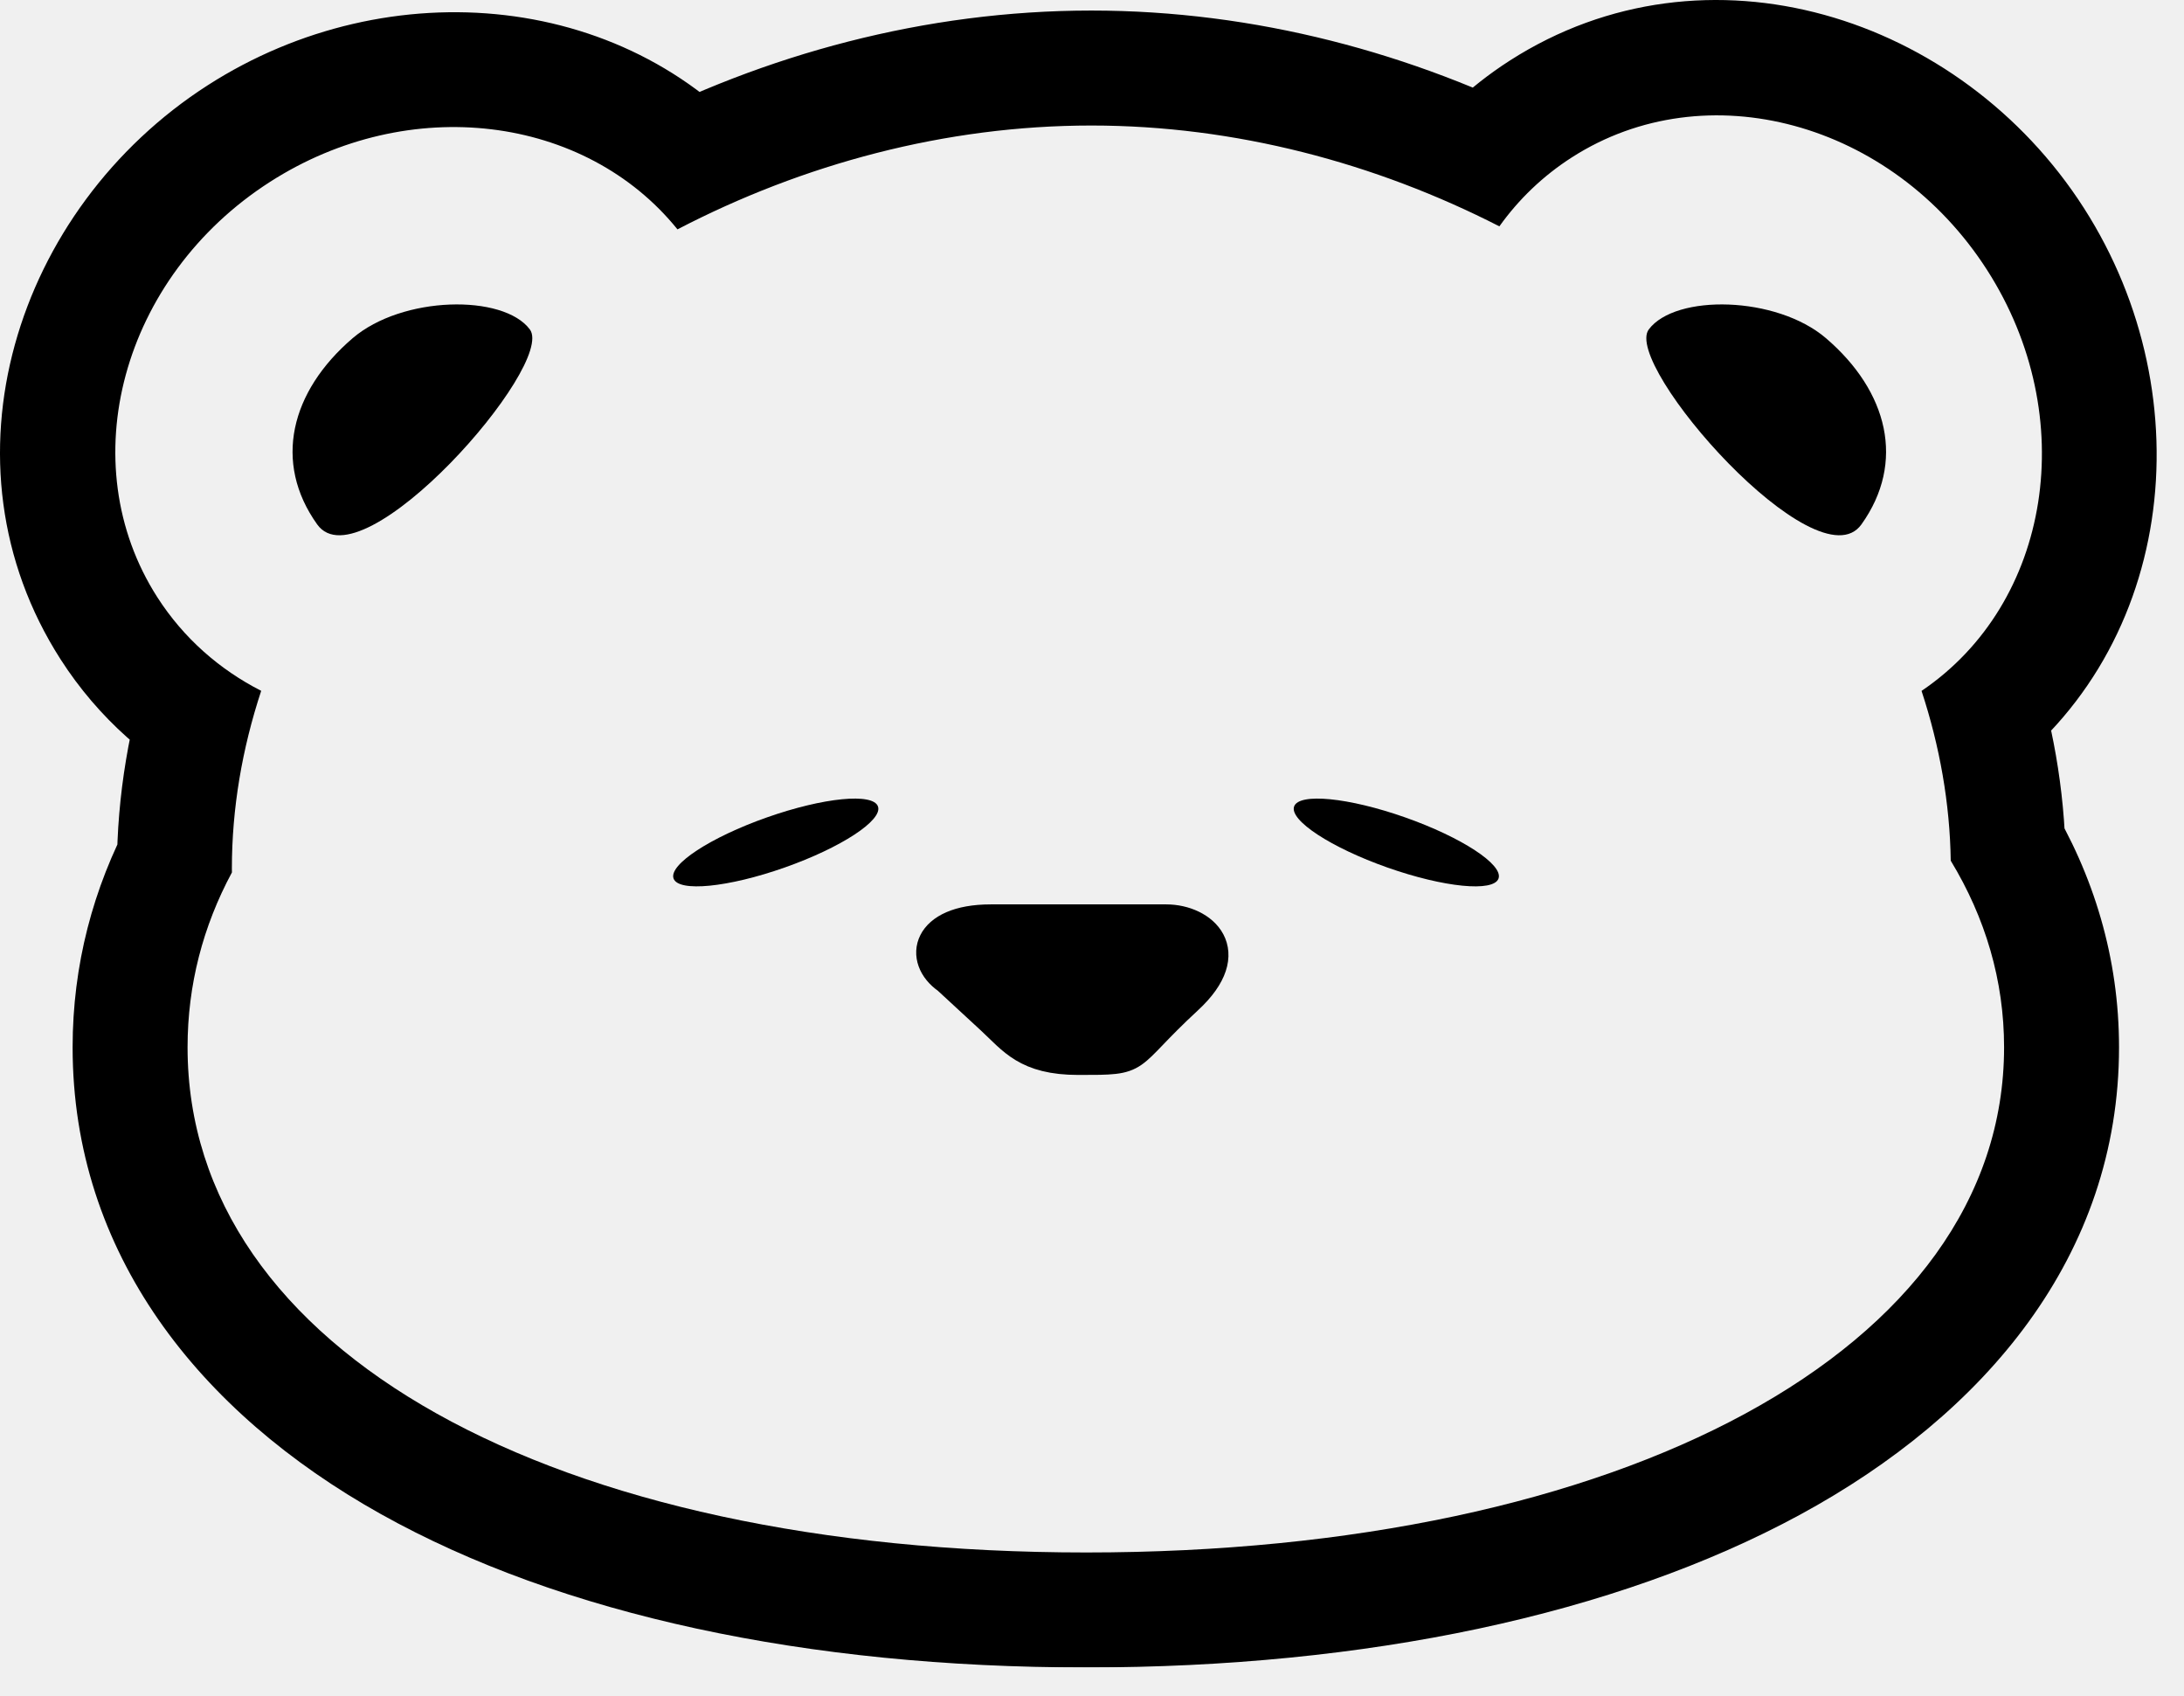
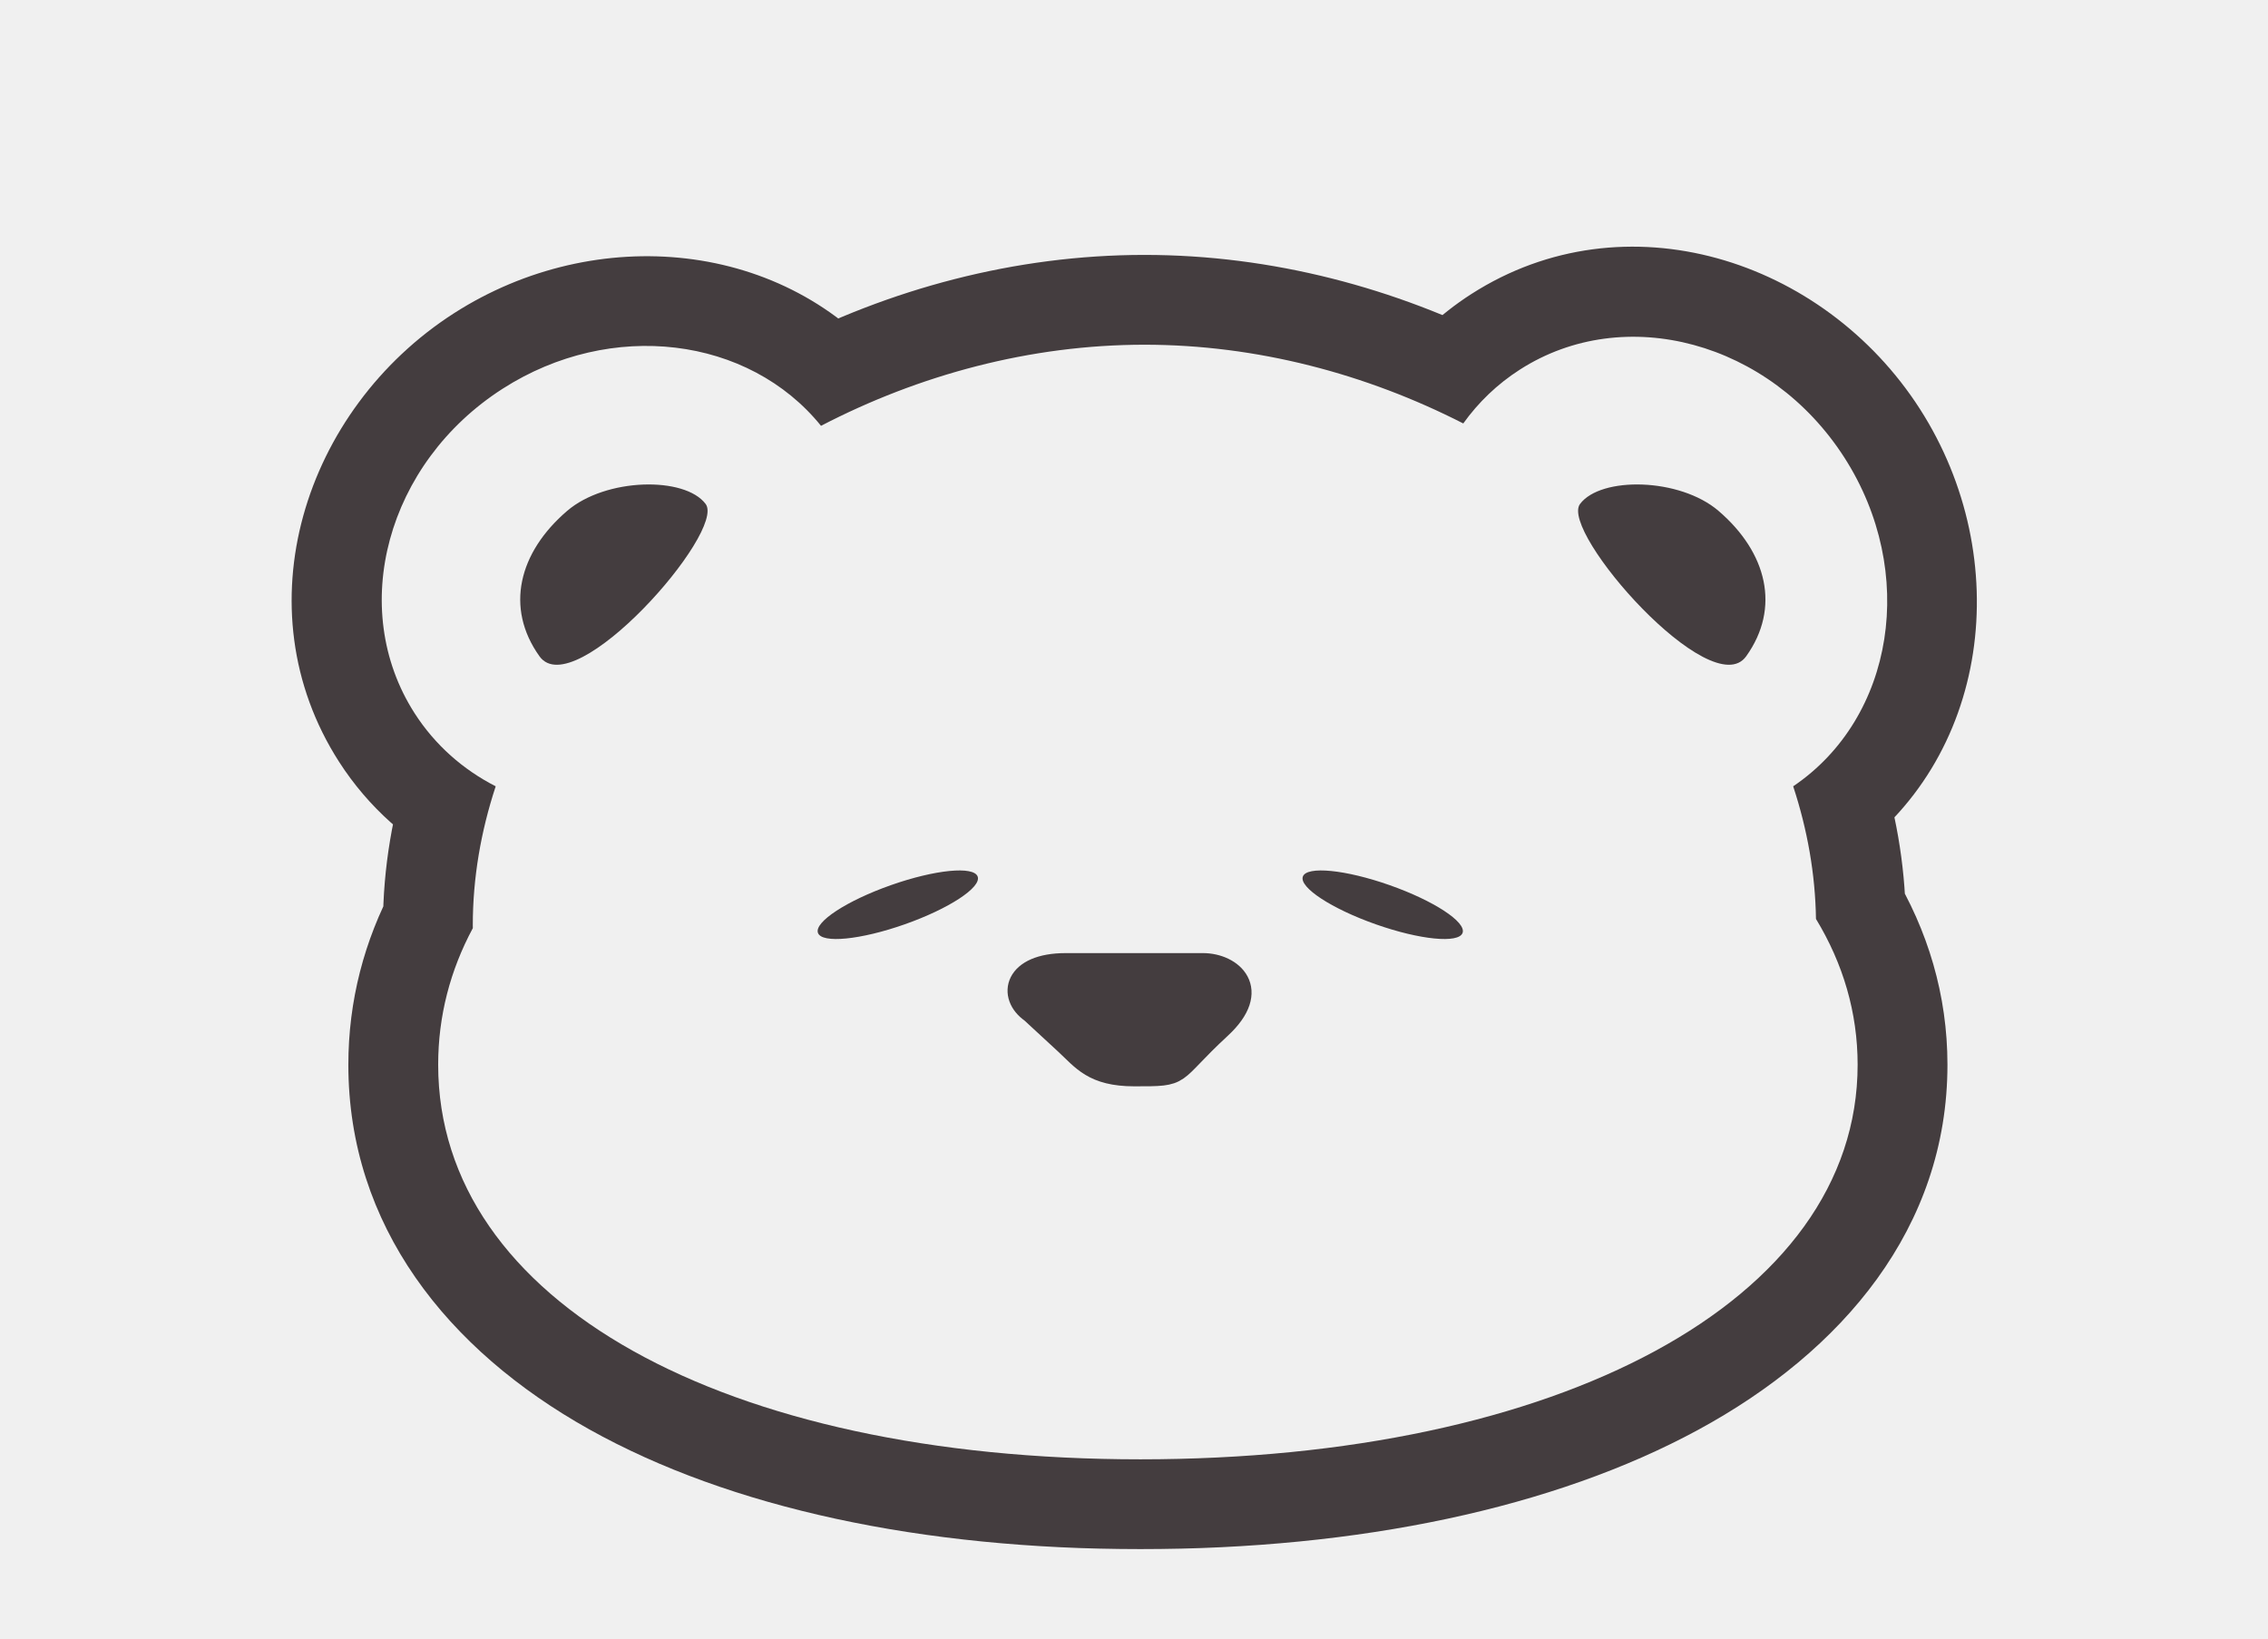
- <svg xmlns="http://www.w3.org/2000/svg" width="76" height="59" viewBox="0 0 76 59" fill="none">
-   <mask id="path-1-outside-1_43_2" maskUnits="userSpaceOnUse" x="-0.987" y="-0.987" width="77" height="59" fill="black">
-     <rect fill="white" x="-0.987" y="-0.987" width="77" height="59" />
-     <path d="M54.699 5.475C59.37 2.48 65.84 4.235 69.149 9.396C72.413 14.487 71.38 20.987 66.867 24.037C67.5 25.962 67.853 27.944 67.883 29.945C69.09 31.934 69.739 34.114 69.739 36.436C69.739 46.994 56.361 54.013 37.799 54.013C19.237 54.013 6.527 46.994 6.527 36.436C6.527 34.271 7.061 32.23 8.071 30.352C8.07 30.308 8.069 30.263 8.069 30.219C8.069 28.125 8.426 26.049 9.089 24.035C7.644 23.298 6.39 22.206 5.475 20.779C2.479 16.108 4.235 9.638 9.396 6.328C14.241 3.221 20.365 4.006 23.575 7.98C27.94 5.71 32.893 4.367 37.978 4.367C42.984 4.367 47.861 5.67 52.176 7.875C52.844 6.94 53.688 6.123 54.699 5.475Z" />
+ <svg xmlns="http://www.w3.org/2000/svg" width="101" height="73" viewBox="0 0 101 73" fill="none">
+   <mask id="path-1-outside-1_47_121" maskUnits="userSpaceOnUse" x="12" y="10" width="77" height="59" fill="black">
+     <rect fill="white" x="12" y="10" width="77" height="59" />
+     <path d="M67.685 16.462C72.356 13.466 78.826 15.221 82.136 20.382C85.4 25.473 84.367 31.973 79.855 35.023C80.488 36.948 80.84 38.93 80.87 40.93C82.078 42.919 82.725 45.1 82.725 47.423C82.725 57.981 69.348 65 50.786 65C32.224 65 19.513 57.981 19.513 47.423C19.513 45.259 20.048 43.218 21.057 41.34C21.056 41.295 21.055 41.251 21.055 41.206C21.055 39.113 21.412 37.036 22.075 35.023C20.63 34.285 19.377 33.192 18.462 31.766C15.467 27.094 17.222 20.625 22.383 17.315C27.228 14.209 33.352 14.993 36.562 18.967C40.927 16.697 45.88 15.354 50.965 15.354C55.971 15.354 60.848 16.656 65.163 18.861C65.831 17.927 66.674 17.11 67.685 16.462Z" />
  </mask>
-   <path d="M54.699 5.475L52.54 2.107L52.539 2.108L54.699 5.475ZM69.149 9.396L72.516 7.237L72.516 7.237L69.149 9.396ZM66.867 24.037L64.627 20.723L62.122 22.416L63.067 25.288L66.867 24.037ZM67.883 29.945L63.884 30.004L63.9 31.091L64.463 32.02L67.883 29.945ZM69.739 36.436H73.739V36.436L69.739 36.436ZM37.799 54.013V58.013H37.799L37.799 54.013ZM6.527 36.436L2.527 36.436V36.436H6.527ZM8.071 30.352L11.594 32.245L12.078 31.345L12.071 30.323L8.071 30.352ZM8.069 30.219H4.069V30.219H8.069ZM9.089 24.035L12.889 25.287L13.961 22.03L10.907 20.472L9.089 24.035ZM5.475 20.779L2.108 22.939L2.108 22.939L5.475 20.779ZM9.396 6.328L7.237 2.961L7.237 2.961L9.396 6.328ZM23.575 7.98L20.463 10.493L22.518 13.037L25.42 11.529L23.575 7.98ZM37.978 4.367V0.367H37.978L37.978 4.367ZM52.176 7.875L50.356 11.437L53.426 13.006L55.431 10.201L52.176 7.875ZM54.699 5.475L56.858 8.842C59.362 7.236 63.458 7.93 65.782 11.555L69.149 9.396L72.516 7.237C68.222 0.54 59.379 -2.277 52.54 2.107L54.699 5.475ZM69.149 9.396L65.782 11.555C68.07 15.124 67.055 19.082 64.627 20.723L66.867 24.037L69.106 27.351C75.706 22.891 76.757 13.85 72.516 7.237L69.149 9.396ZM66.867 24.037L63.067 25.288C63.584 26.857 63.86 28.438 63.884 30.004L67.883 29.945L71.883 29.885C71.847 27.451 71.417 25.068 70.666 22.786L66.867 24.037ZM67.883 29.945L64.463 32.02C65.315 33.423 65.739 34.891 65.739 36.436L69.739 36.436L73.739 36.436C73.739 33.336 72.865 30.444 71.303 27.869L67.883 29.945ZM69.739 36.436H65.739C65.739 39.745 63.71 43.015 58.822 45.668C53.916 48.331 46.644 50.013 37.799 50.013L37.799 54.013L37.799 58.013C47.517 58.013 56.214 56.186 62.638 52.699C69.079 49.203 73.739 43.685 73.739 36.436H69.739ZM37.799 54.013V50.013C28.953 50.013 21.871 48.33 17.154 45.693C12.494 43.086 10.527 39.835 10.527 36.436H6.527H2.527C2.527 43.595 6.915 49.132 13.25 52.675C19.529 56.186 28.083 58.013 37.799 58.013V54.013ZM6.527 36.436L10.527 36.436C10.527 34.953 10.887 33.56 11.594 32.245L8.071 30.352L4.547 28.458C3.235 30.9 2.527 33.589 2.527 36.436L6.527 36.436ZM8.071 30.352L12.071 30.323C12.07 30.292 12.07 30.266 12.07 30.247C12.069 30.23 12.069 30.211 12.069 30.205C12.069 30.195 12.069 30.194 12.069 30.195C12.069 30.197 12.069 30.206 12.069 30.219H8.069H4.069C4.069 30.286 4.07 30.344 4.07 30.366C4.071 30.383 4.071 30.386 4.071 30.39C4.071 30.393 4.071 30.389 4.071 30.381L8.071 30.352ZM8.069 30.219H12.069C12.069 28.583 12.348 26.929 12.889 25.287L9.089 24.035L5.29 22.784C4.505 25.169 4.069 27.667 4.069 30.219H8.069ZM9.089 24.035L10.907 20.472C10.058 20.039 9.353 19.417 8.842 18.62L5.475 20.779L2.108 22.939C3.427 24.996 5.23 26.557 7.272 27.599L9.089 24.035ZM5.475 20.779L8.842 18.62C7.236 16.116 7.93 12.02 11.555 9.696L9.396 6.328L7.237 2.961C0.54 7.255 -2.278 16.099 2.108 22.939L5.475 20.779ZM9.396 6.328L11.555 9.696C14.937 7.527 18.716 8.331 20.463 10.493L23.575 7.98L26.686 5.466C22.013 -0.319 13.546 -1.084 7.237 2.961L9.396 6.328ZM23.575 7.98L25.42 11.529C29.269 9.527 33.593 8.367 37.978 8.367L37.978 4.367L37.978 0.367C32.192 0.367 26.61 1.893 21.729 4.431L23.575 7.98ZM37.978 4.367V8.367C42.293 8.367 46.551 9.492 50.356 11.437L52.176 7.875L53.997 4.313C49.172 1.847 43.675 0.367 37.978 0.367V4.367ZM52.176 7.875L55.431 10.201C55.811 9.668 56.287 9.208 56.858 8.842L54.699 5.475L52.539 2.108C51.089 3.037 49.877 4.212 48.922 5.55L52.176 7.875Z" fill="black" mask="url(#path-1-outside-1_43_2)" />
-   <path d="M12.27 11.768C13.997 10.288 17.512 10.226 18.437 11.46C19.362 12.693 12.578 20.402 11.037 18.244C9.495 16.085 10.112 13.618 12.27 11.768Z" fill="black" />
-   <path d="M63.543 11.768C61.816 10.288 58.301 10.226 57.376 11.46C56.451 12.693 63.235 20.402 64.776 18.244C66.318 16.085 65.701 13.618 63.543 11.768Z" fill="black" />
-   <path d="M32.951 34.08L34.477 35.489C35.241 36.194 35.699 36.899 37.531 36.899C39.821 36.899 39.057 36.899 41.347 34.784C43.179 33.093 41.856 31.965 40.584 31.965H34.477C32.188 31.965 31.933 33.375 32.951 34.08Z" fill="black" stroke="black" />
-   <ellipse cx="48.59" cy="29.311" rx="3.771" ry="0.925" transform="rotate(19.4072 48.5895 29.3112)" fill="black" />
-   <ellipse cx="3.771" cy="0.925" rx="3.771" ry="0.925" transform="matrix(-0.943181 0.33228 0.33228 0.943181 30.2446 27.1855)" fill="black" />
+   <path d="M67.685 16.462L65.525 13.095L65.525 13.095L67.685 16.462ZM82.136 20.382L85.503 18.223L85.503 18.223L82.136 20.382ZM79.855 35.023L77.614 31.71L75.11 33.403L76.055 36.275L79.855 35.023ZM80.87 40.93L76.871 40.99L76.887 42.076L77.451 43.005L80.87 40.93ZM82.725 47.423H86.725V47.423L82.725 47.423ZM50.786 65V69H50.786L50.786 65ZM19.513 47.423L15.513 47.423V47.423H19.513ZM21.057 41.34L24.58 43.233L25.064 42.333L25.056 41.31L21.057 41.34ZM21.055 41.206H17.055V41.206L21.055 41.206ZM22.075 35.023L25.875 36.274L26.947 33.017L23.893 31.459L22.075 35.023ZM18.462 31.766L15.095 33.925L15.095 33.925L18.462 31.766ZM22.383 17.315L20.224 13.948L20.224 13.948L22.383 17.315ZM36.562 18.967L33.45 21.48L35.505 24.025L38.407 22.516L36.562 18.967ZM50.965 15.354V11.354H50.965L50.965 15.354ZM65.163 18.861L63.343 22.423L66.413 23.992L68.418 21.187L65.163 18.861ZM67.685 16.462L69.844 19.829C72.348 18.223 76.445 18.917 78.769 22.541L82.136 20.382L85.503 18.223C81.208 11.525 72.364 8.71 65.525 13.095L67.685 16.462ZM82.136 20.382L78.769 22.541C81.057 26.11 80.042 30.069 77.614 31.71L79.855 35.023L82.095 38.337C88.693 33.877 89.743 24.836 85.503 18.223L82.136 20.382ZM79.855 35.023L76.055 36.275C76.571 37.841 76.847 39.422 76.871 40.99L80.87 40.93L84.87 40.87C84.833 38.438 84.405 36.055 83.654 33.772L79.855 35.023ZM80.87 40.93L77.451 43.005C78.302 44.407 78.725 45.876 78.725 47.423L82.725 47.423L86.725 47.423C86.725 44.325 85.853 41.431 84.29 38.854L80.87 40.93ZM82.725 47.423H78.725C78.725 50.732 76.696 54.002 71.808 56.655C66.903 59.318 59.63 61 50.786 61L50.786 65L50.786 69C60.504 69 69.201 67.173 75.624 63.686C82.065 60.19 86.725 54.672 86.725 47.423H82.725ZM50.786 65V61C41.94 61 34.858 59.317 30.141 56.68C25.48 54.073 23.513 50.822 23.513 47.423H19.513H15.513C15.513 54.582 19.901 60.12 26.236 63.662C32.516 67.174 41.07 69 50.786 69V65ZM19.513 47.423L23.513 47.423C23.513 45.941 23.873 44.548 24.58 43.233L21.057 41.34L17.533 39.447C16.222 41.887 15.513 44.576 15.513 47.423L19.513 47.423ZM21.057 41.34L25.056 41.31C25.056 41.28 25.056 41.254 25.056 41.235C25.055 41.218 25.055 41.199 25.055 41.193C25.055 41.183 25.055 41.182 25.055 41.183C25.055 41.185 25.055 41.193 25.055 41.206L21.055 41.206L17.055 41.206C17.055 41.273 17.056 41.33 17.056 41.353C17.057 41.37 17.057 41.373 17.057 41.378C17.057 41.381 17.057 41.377 17.057 41.369L21.057 41.34ZM21.055 41.206H25.055C25.055 39.571 25.334 37.916 25.875 36.274L22.075 35.023L18.276 33.771C17.491 36.156 17.055 38.654 17.055 41.206H21.055ZM22.075 35.023L23.893 31.459C23.046 31.027 22.341 30.405 21.829 29.607L18.462 31.766L15.095 33.925C16.413 35.98 18.214 37.543 20.258 38.586L22.075 35.023ZM18.462 31.766L21.829 29.607C20.224 27.102 20.917 23.007 24.542 20.683L22.383 17.315L20.224 13.948C13.527 18.242 10.71 27.085 15.095 33.925L18.462 31.766ZM22.383 17.315L24.542 20.683C27.924 18.514 31.703 19.318 33.45 21.48L36.562 18.967L39.673 16.453C35 10.668 26.533 9.903 20.224 13.948L22.383 17.315ZM36.562 18.967L38.407 22.516C42.256 20.514 46.58 19.355 50.965 19.355L50.965 15.354L50.965 11.354C45.179 11.355 39.597 12.88 34.716 15.418L36.562 18.967ZM50.965 15.354V19.355C55.281 19.355 59.538 20.479 63.343 22.423L65.163 18.861L66.984 15.3C62.158 12.833 56.661 11.354 50.965 11.354V15.354ZM65.163 18.861L68.418 21.187C68.798 20.654 69.273 20.195 69.844 19.829L67.685 16.462L65.525 13.095C64.076 14.024 62.864 15.199 61.909 16.536L65.163 18.861Z" fill="#443D3F" mask="url(#path-1-outside-1_47_121)" />
+   <path d="M25.257 22.755C26.984 21.275 30.499 21.213 31.424 22.447C32.349 23.68 25.565 31.389 24.023 29.23C22.482 27.072 23.098 24.605 25.257 22.755Z" fill="#443D3F" />
+   <path d="M76.53 22.755C74.803 21.275 71.288 21.213 70.363 22.447C69.438 23.68 76.221 31.389 77.763 29.23C79.305 27.072 78.688 24.605 76.53 22.755Z" fill="#443D3F" />
+   <path d="M45.938 45.066L47.464 46.476C48.228 47.181 48.686 47.886 50.518 47.886C52.808 47.886 52.044 47.886 54.334 45.771C56.166 44.08 54.843 42.952 53.571 42.952H47.464C45.174 42.952 44.92 44.361 45.938 45.066Z" fill="#443D3F" stroke="#443D3F" />
+   <ellipse cx="61.576" cy="40.298" rx="3.771" ry="0.925" transform="rotate(19.4072 61.5763 40.298)" fill="#443D3F" />
+   <ellipse cx="3.771" cy="0.925" rx="3.771" ry="0.925" transform="matrix(-0.943181 0.33228 0.33228 0.943181 43.2314 38.1724)" fill="#443D3F" />
</svg>
